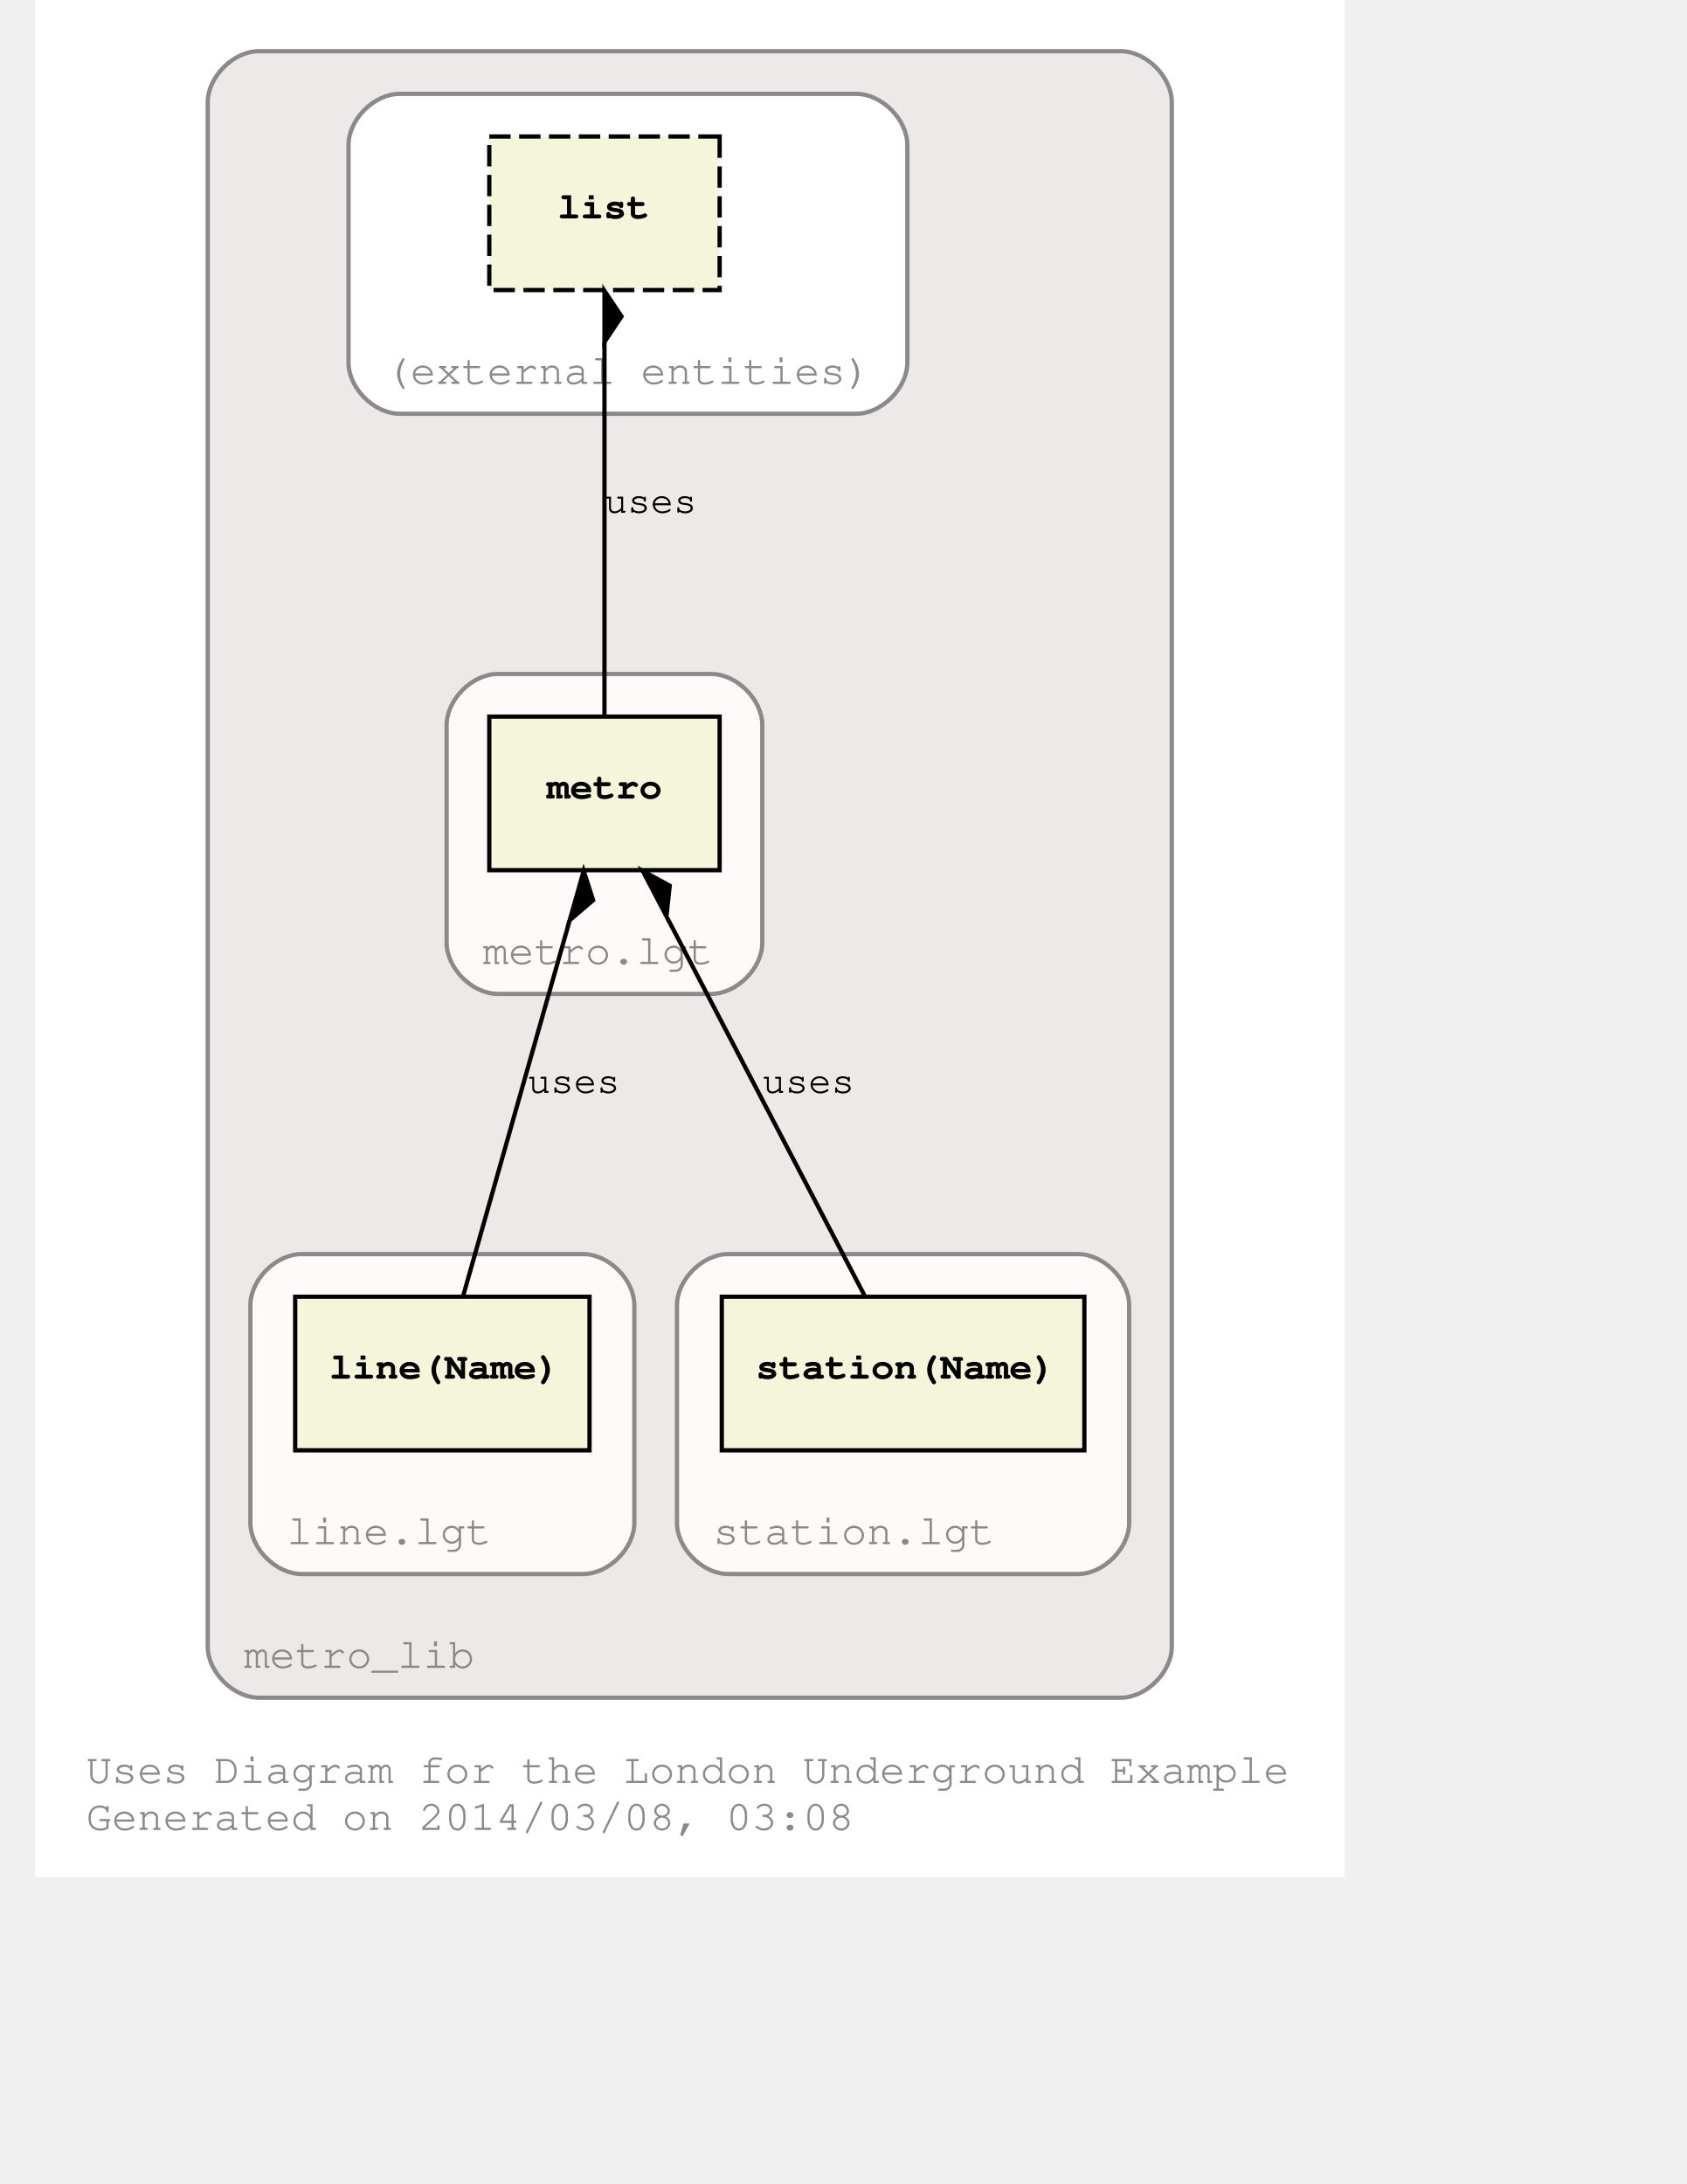
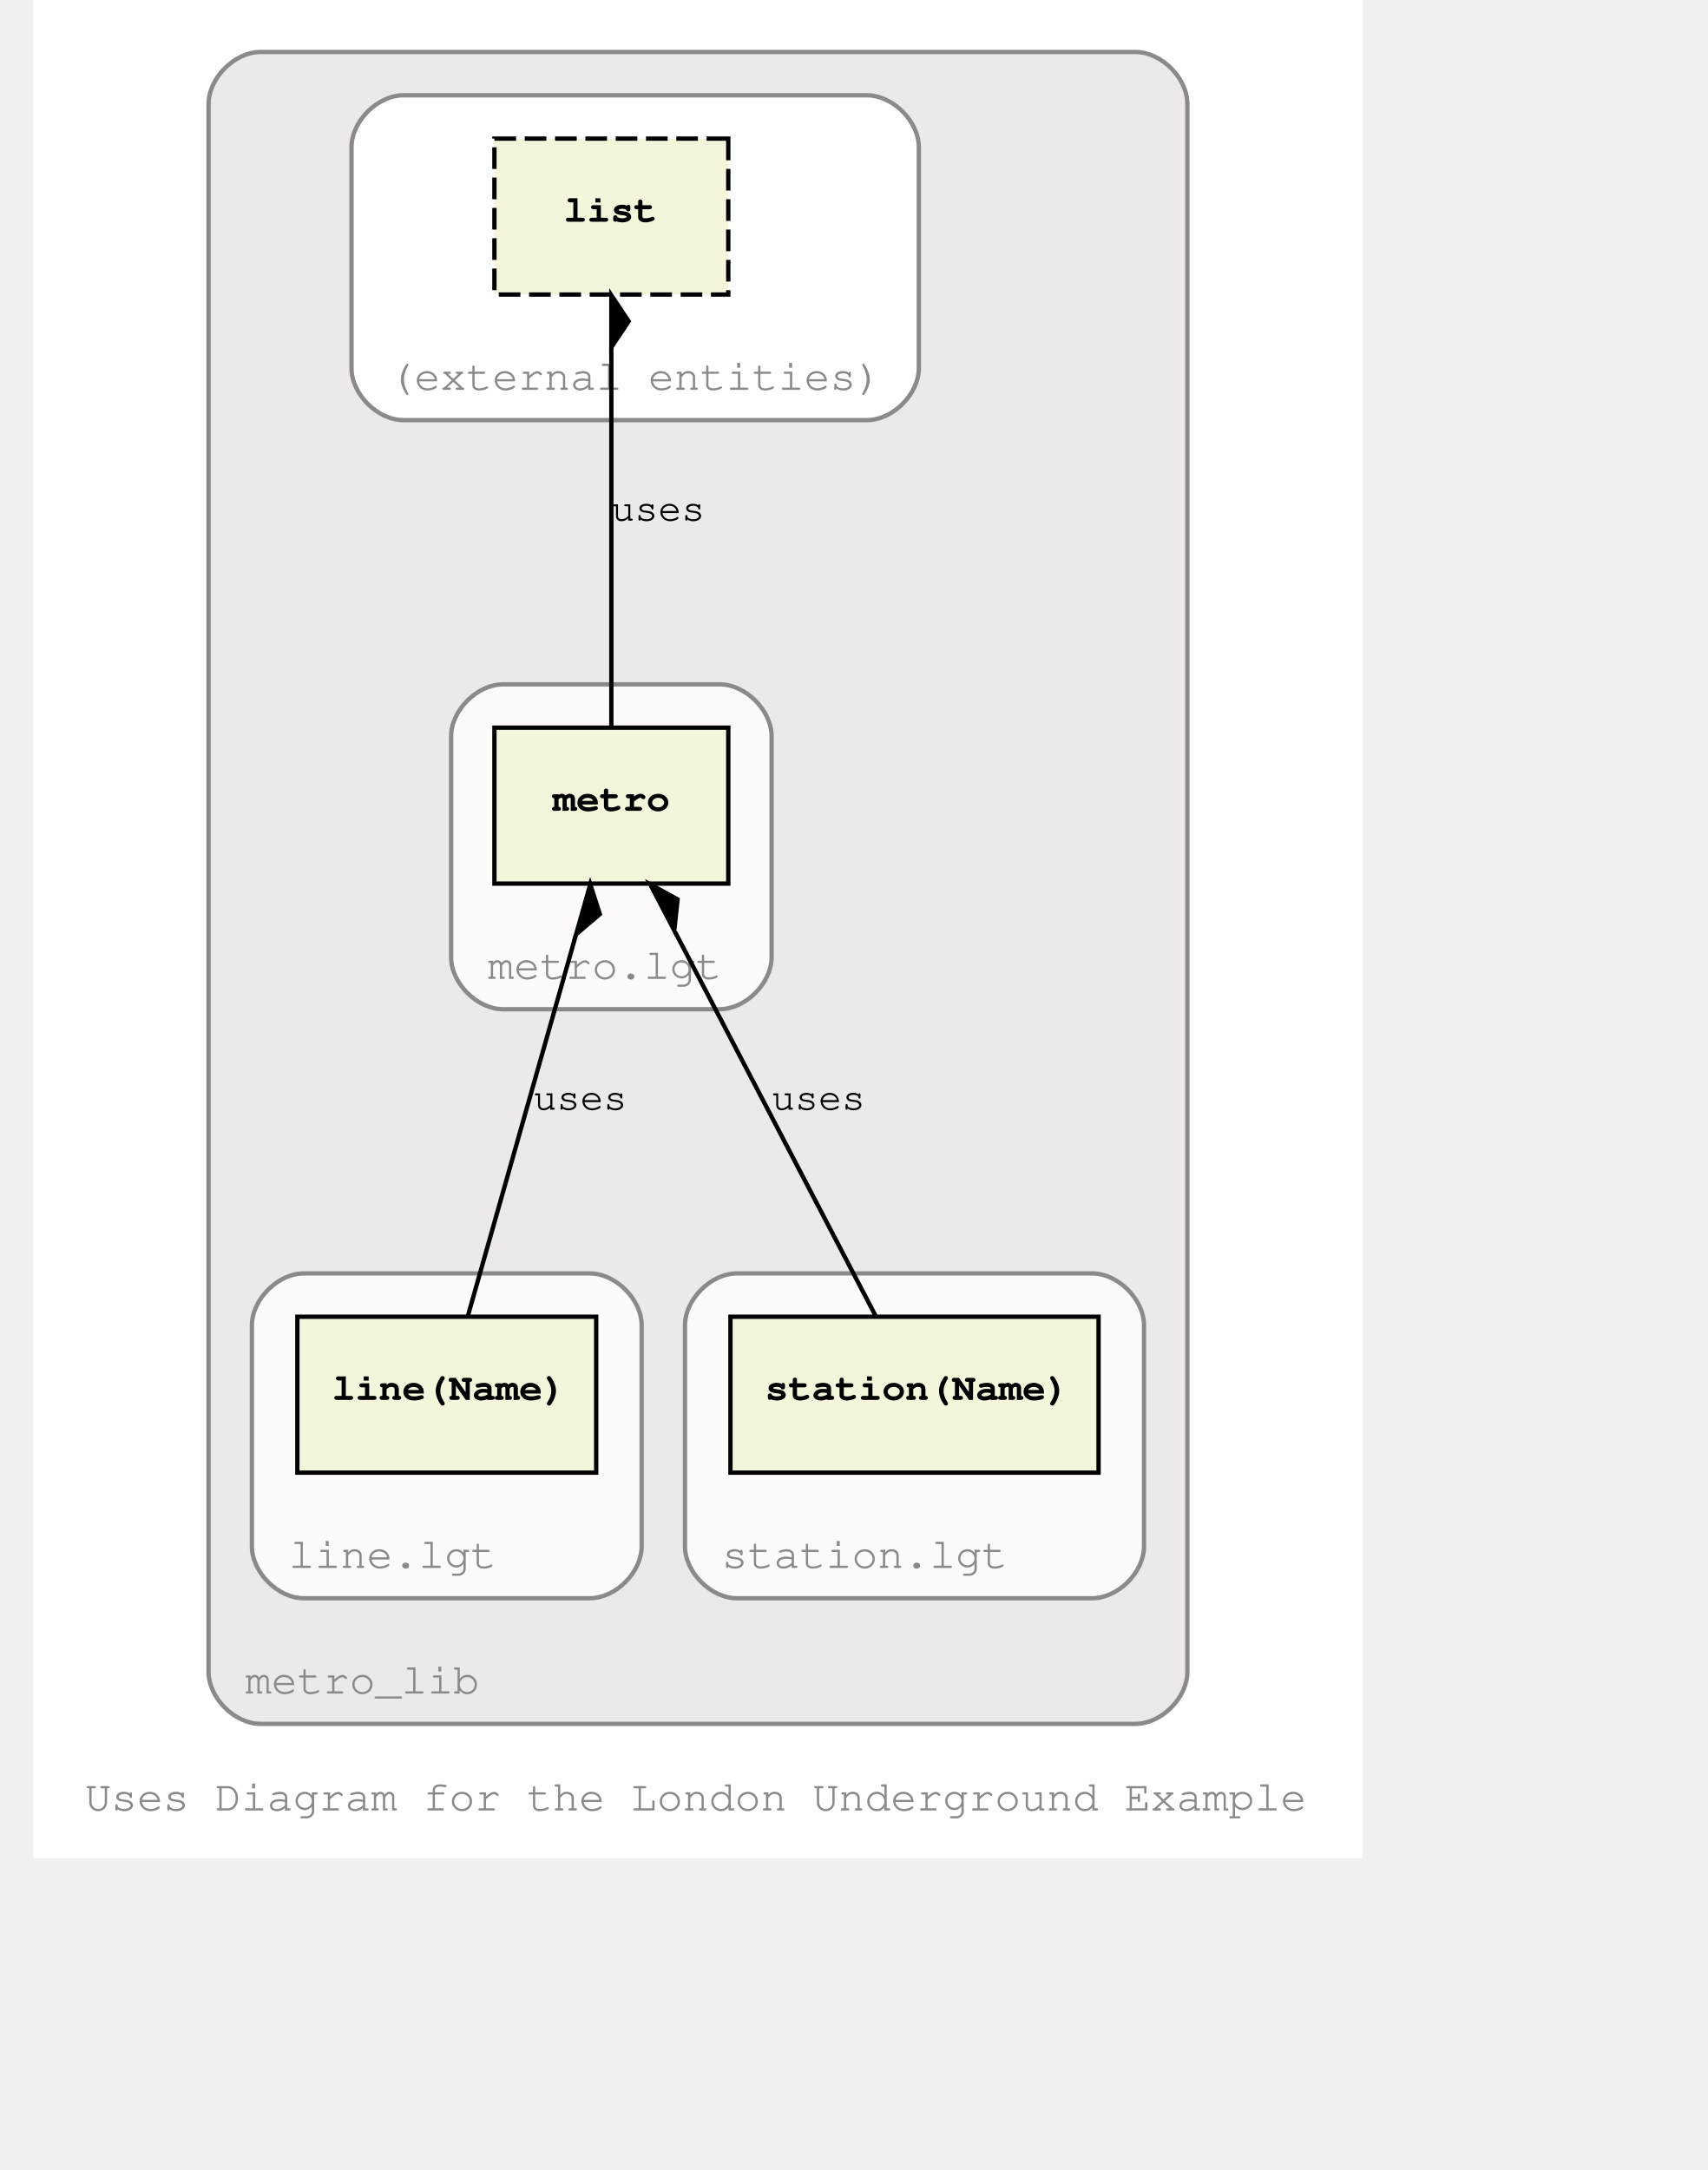
- <svg xmlns="http://www.w3.org/2000/svg" xmlns:xlink="http://www.w3.org/1999/xlink" width="451pt" height="584pt" viewBox="72.00 72.00 379.00 512.00">
-   <g id="graph0" class="graph" transform="scale(1 1) rotate(0) translate(76 508)">
-     <polygon fill="white" stroke="none" points="-4,4 -4,-436 303,-436 303,4 -4,4" />
-     <text text-anchor="start" x="8" y="-18" font-family="Courier,monospace" font-size="10.00" fill="#8b8989">Uses Diagram for the London Underground Example</text>
-     <text text-anchor="start" x="8" y="-7" font-family="Courier,monospace" font-size="10.00" fill="#8b8989">Generated on 2014/03/08, 03:08</text>
+ <svg xmlns="http://www.w3.org/2000/svg" xmlns:xlink="http://www.w3.org/1999/xlink" width="451pt" height="573pt" viewBox="72.00 72.00 379.00 501.00">
+   <g id="graph0" class="graph" transform="scale(1 1) rotate(0) translate(76 497)">
+     <polygon fill="white" stroke="none" points="-4,4 -4,-425 303,-425 303,4 -4,4" />
+     <text text-anchor="start" x="8" y="-7" font-family="Courier,monospace" font-size="10.00" fill="#8b8989">Uses Diagram for the London Underground Example</text>
    <g id="clust1" class="cluster">
      <g id="a_clust1">
        <a xlink:title="/Users/sergioc/Documents/workspaces/heal/jpc_examples/src/main/resources/org/jpc/examples/metro/">
-           <path fill="#eee9e9" stroke="#8b8989" d="M48.5,-38C48.5,-38 250.5,-38 250.5,-38 256.5,-38 262.5,-44 262.5,-50 262.5,-50 262.5,-412 262.5,-412 262.5,-418 256.5,-424 250.5,-424 250.5,-424 48.5,-424 48.5,-424 42.5,-424 36.5,-418 36.5,-412 36.5,-412 36.5,-50 36.5,-50 36.5,-44 42.5,-38 48.5,-38" />
-           <text text-anchor="middle" x="72" y="-45" font-family="Courier,monospace" font-size="10.00" fill="#8b8989">metro_lib</text>
+           <path fill="#eee9e9" stroke="#8b8989" d="M48.5,-27C48.5,-27 250.5,-27 250.5,-27 256.5,-27 262.5,-33 262.5,-39 262.5,-39 262.5,-401 262.5,-401 262.5,-407 256.5,-413 250.5,-413 250.5,-413 48.5,-413 48.5,-413 42.5,-413 36.5,-407 36.5,-401 36.5,-401 36.5,-39 36.5,-39 36.5,-33 42.5,-27 48.5,-27" />
+           <text text-anchor="middle" x="72" y="-34" font-family="Courier,monospace" font-size="10.00" fill="#8b8989">metro_lib</text>
        </a>
      </g>
    </g>
    <g id="clust3" class="cluster">
      <g id="a_clust3">
        <a xlink:title="/Users/sergioc/Documents/workspaces/heal/jpc_examples/src/main/resources/org/jpc/examples/metro/metro.lgt">
-           <path fill="snow" stroke="#8b8989" d="M104.5,-203C104.5,-203 154.5,-203 154.5,-203 160.5,-203 166.5,-209 166.5,-215 166.5,-215 166.5,-266 166.5,-266 166.5,-272 160.5,-278 154.5,-278 154.5,-278 104.5,-278 104.5,-278 98.5,-278 92.5,-272 92.5,-266 92.5,-266 92.5,-215 92.5,-215 92.5,-209 98.5,-203 104.5,-203" />
-           <text text-anchor="middle" x="128" y="-210" font-family="Courier,monospace" font-size="10.00" fill="#8b8989">metro.lgt</text>
+           <path fill="snow" stroke="#8b8989" d="M104.5,-192C104.5,-192 154.5,-192 154.5,-192 160.5,-192 166.5,-198 166.5,-204 166.5,-204 166.5,-255 166.5,-255 166.5,-261 160.5,-267 154.5,-267 154.5,-267 104.5,-267 104.5,-267 98.5,-267 92.5,-261 92.5,-255 92.5,-255 92.5,-204 92.5,-204 92.5,-198 98.5,-192 104.5,-192" />
+           <text text-anchor="middle" x="128" y="-199" font-family="Courier,monospace" font-size="10.00" fill="#8b8989">metro.lgt</text>
        </a>
      </g>
    </g>
    <g id="clust4" class="cluster">
      <g id="a_clust4">
        <a xlink:title="/Users/sergioc/Documents/workspaces/heal/jpc_examples/src/main/resources/org/jpc/examples/metro/station.lgt">
-           <path fill="snow" stroke="#8b8989" d="M158.5,-67C158.5,-67 240.5,-67 240.5,-67 246.5,-67 252.5,-73 252.5,-79 252.5,-79 252.5,-130 252.5,-130 252.5,-136 246.5,-142 240.5,-142 240.5,-142 158.5,-142 158.5,-142 152.5,-142 146.5,-136 146.5,-130 146.5,-130 146.5,-79 146.5,-79 146.5,-73 152.5,-67 158.5,-67" />
-           <text text-anchor="middle" x="188" y="-74" font-family="Courier,monospace" font-size="10.00" fill="#8b8989">station.lgt</text>
+           <path fill="snow" stroke="#8b8989" d="M158.5,-56C158.5,-56 240.5,-56 240.5,-56 246.5,-56 252.5,-62 252.5,-68 252.5,-68 252.5,-119 252.5,-119 252.5,-125 246.5,-131 240.5,-131 240.5,-131 158.5,-131 158.5,-131 152.5,-131 146.5,-125 146.5,-119 146.5,-119 146.5,-68 146.5,-68 146.5,-62 152.5,-56 158.5,-56" />
+           <text text-anchor="middle" x="188" y="-63" font-family="Courier,monospace" font-size="10.00" fill="#8b8989">station.lgt</text>
        </a>
      </g>
    </g>
    <g id="clust5" class="cluster">
      <g id="a_clust5">
        <a xlink:title="/Users/sergioc/Documents/workspaces/heal/jpc_examples/src/main/resources/org/jpc/examples/metro/line.lgt">
-           <path fill="snow" stroke="#8b8989" d="M58.5,-67C58.5,-67 124.5,-67 124.5,-67 130.5,-67 136.5,-73 136.5,-79 136.5,-79 136.5,-130 136.5,-130 136.5,-136 130.5,-142 124.5,-142 124.5,-142 58.5,-142 58.5,-142 52.5,-142 46.5,-136 46.5,-130 46.5,-130 46.5,-79 46.5,-79 46.5,-73 52.5,-67 58.5,-67" />
-           <text text-anchor="middle" x="79" y="-74" font-family="Courier,monospace" font-size="10.00" fill="#8b8989">line.lgt</text>
+           <path fill="snow" stroke="#8b8989" d="M58.5,-56C58.5,-56 124.5,-56 124.5,-56 130.5,-56 136.5,-62 136.5,-68 136.5,-68 136.5,-119 136.5,-119 136.5,-125 130.5,-131 124.5,-131 124.5,-131 58.5,-131 58.5,-131 52.5,-131 46.5,-125 46.5,-119 46.5,-119 46.5,-68 46.5,-68 46.5,-62 52.5,-56 58.5,-56" />
+           <text text-anchor="middle" x="79" y="-63" font-family="Courier,monospace" font-size="10.00" fill="#8b8989">line.lgt</text>
        </a>
      </g>
    </g>
    <g id="clust8" class="cluster">
      <g id="a_clust8">
        <a xlink:title="(external entities)">
-           <path fill="white" stroke="#8b8989" d="M81.5,-339C81.5,-339 188.5,-339 188.5,-339 194.5,-339 200.5,-345 200.5,-351 200.5,-351 200.5,-402 200.5,-402 200.5,-408 194.5,-414 188.5,-414 188.5,-414 81.5,-414 81.5,-414 75.5,-414 69.5,-408 69.5,-402 69.5,-402 69.5,-351 69.5,-351 69.5,-345 75.5,-339 81.5,-339" />
-           <text text-anchor="middle" x="135" y="-346" font-family="Courier,monospace" font-size="10.00" fill="#8b8989">(external entities)</text>
+           <path fill="white" stroke="#8b8989" d="M81.5,-328C81.5,-328 188.5,-328 188.5,-328 194.5,-328 200.5,-334 200.5,-340 200.5,-340 200.5,-391 200.5,-391 200.5,-397 194.5,-403 188.5,-403 188.5,-403 81.5,-403 81.5,-403 75.5,-403 69.5,-397 69.5,-391 69.5,-391 69.5,-340 69.5,-340 69.5,-334 75.5,-328 81.5,-328" />
+           <text text-anchor="middle" x="135" y="-335" font-family="Courier,monospace" font-size="10.00" fill="#8b8989">(external entities)</text>
        </a>
      </g>
    </g>
    <g id="node1" class="node">
      <g id="a_node1">
        <a xlink:title="prototype">
-           <polygon fill="beige" stroke="black" points="156.5,-268 102.5,-268 102.5,-232 156.5,-232 156.5,-268" />
-           <text text-anchor="start" x="116" y="-248.8" font-family="Courier,monospace" font-weight="bold" font-size="9.00">metro</text>
+           <polygon fill="beige" stroke="black" points="156.5,-257 102.5,-257 102.5,-221 156.5,-221 156.5,-257" />
+           <text text-anchor="start" x="116" y="-237.8" font-family="Courier,monospace" font-weight="bold" font-size="9.00">metro</text>
        </a>
      </g>
    </g>
    <g id="node4" class="node">
      <g id="a_node4">
        <a xlink:title="prototype">
-           <polygon fill="beige" stroke="black" stroke-dasharray="5,2" points="156.5,-404 102.5,-404 102.5,-368 156.5,-368 156.5,-404" />
-           <text text-anchor="start" x="118.5" y="-384.8" font-family="Courier,monospace" font-weight="bold" font-size="9.00">list</text>
+           <polygon fill="beige" stroke="black" stroke-dasharray="5,2" points="156.5,-393 102.5,-393 102.5,-357 156.5,-357 156.5,-393" />
+           <text text-anchor="start" x="118.5" y="-373.8" font-family="Courier,monospace" font-weight="bold" font-size="9.00">list</text>
        </a>
      </g>
    </g>
    <g id="edge1" class="edge">
      <g id="a_edge1">
        <a xlink:title="uses">
-           <path fill="none" stroke="black" d="M129.5,-268.244C129.5,-290.355 129.5,-329.03 129.5,-355.776" />
-           <polygon fill="black" stroke="black" points="129.5,-355.822 133.5,-361.822 129.5,-367.822 129.5,-355.822" />
+           <path fill="none" stroke="black" d="M129.5,-257.244C129.5,-279.355 129.5,-318.03 129.5,-344.776" />
+           <polygon fill="black" stroke="black" points="129.5,-344.822 133.5,-350.822 129.5,-356.822 129.5,-344.822" />
        </a>
      </g>
-       <text text-anchor="start" x="129.5" y="-315.8" font-family="Courier,monospace" font-size="9.00">uses</text>
+       <text text-anchor="start" x="129.5" y="-304.8" font-family="Courier,monospace" font-size="9.00">uses</text>
    </g>
    <g id="node2" class="node">
      <g id="a_node2">
        <a xlink:title="prototype">
-           <polygon fill="beige" stroke="black" points="242,-132 157,-132 157,-96 242,-96 242,-132" />
-           <text text-anchor="start" x="165" y="-112.8" font-family="Courier,monospace" font-weight="bold" font-size="9.00">station(Name)</text>
+           <polygon fill="beige" stroke="black" points="242,-121 157,-121 157,-85 242,-85 242,-121" />
+           <text text-anchor="start" x="165" y="-101.8" font-family="Courier,monospace" font-weight="bold" font-size="9.00">station(Name)</text>
        </a>
      </g>
    </g>
    <g id="edge2" class="edge">
      <g id="a_edge2">
        <a xlink:title="uses">
-           <path fill="none" stroke="black" d="M190.492,-132.244C178.784,-154.657 158.185,-194.088 144.198,-220.863" />
-           <polygon fill="black" stroke="black" points="144.03,-221.186 144.797,-228.356 138.473,-231.822 144.03,-221.186" />
+           <path fill="none" stroke="black" d="M190.492,-121.244C178.784,-143.657 158.185,-183.088 144.198,-209.863" />
+           <polygon fill="black" stroke="black" points="144.03,-210.186 144.797,-217.356 138.473,-220.822 144.03,-210.186" />
        </a>
      </g>
-       <text text-anchor="start" x="166.5" y="-179.8" font-family="Courier,monospace" font-size="9.00">uses</text>
+       <text text-anchor="start" x="166.5" y="-168.8" font-family="Courier,monospace" font-size="9.00">uses</text>
    </g>
    <g id="node3" class="node">
      <g id="a_node3">
        <a xlink:title="prototype">
-           <polygon fill="beige" stroke="black" points="126,-132 57,-132 57,-96 126,-96 126,-132" />
-           <text text-anchor="start" x="65" y="-112.8" font-family="Courier,monospace" font-weight="bold" font-size="9.00">line(Name)</text>
+           <polygon fill="beige" stroke="black" points="126,-121 57,-121 57,-85 126,-85 126,-121" />
+           <text text-anchor="start" x="65" y="-101.8" font-family="Courier,monospace" font-weight="bold" font-size="9.00">line(Name)</text>
        </a>
      </g>
    </g>
    <g id="edge3" class="edge">
      <g id="a_edge3">
        <a xlink:title="uses">
-           <path fill="none" stroke="black" d="M96.39,-132.244C102.689,-154.456 113.728,-193.382 121.316,-220.14" />
-           <polygon fill="black" stroke="black" points="121.355,-220.278 126.84,-224.959 124.629,-231.822 121.355,-220.278" />
+           <path fill="none" stroke="black" d="M96.39,-121.244C102.689,-143.456 113.728,-182.382 121.316,-209.14" />
+           <polygon fill="black" stroke="black" points="121.355,-209.278 126.84,-213.959 124.629,-220.822 121.355,-209.278" />
        </a>
      </g>
-       <text text-anchor="start" x="111.5" y="-179.8" font-family="Courier,monospace" font-size="9.00">uses</text>
+       <text text-anchor="start" x="111.5" y="-168.8" font-family="Courier,monospace" font-size="9.00">uses</text>
    </g>
  </g>
</svg>
